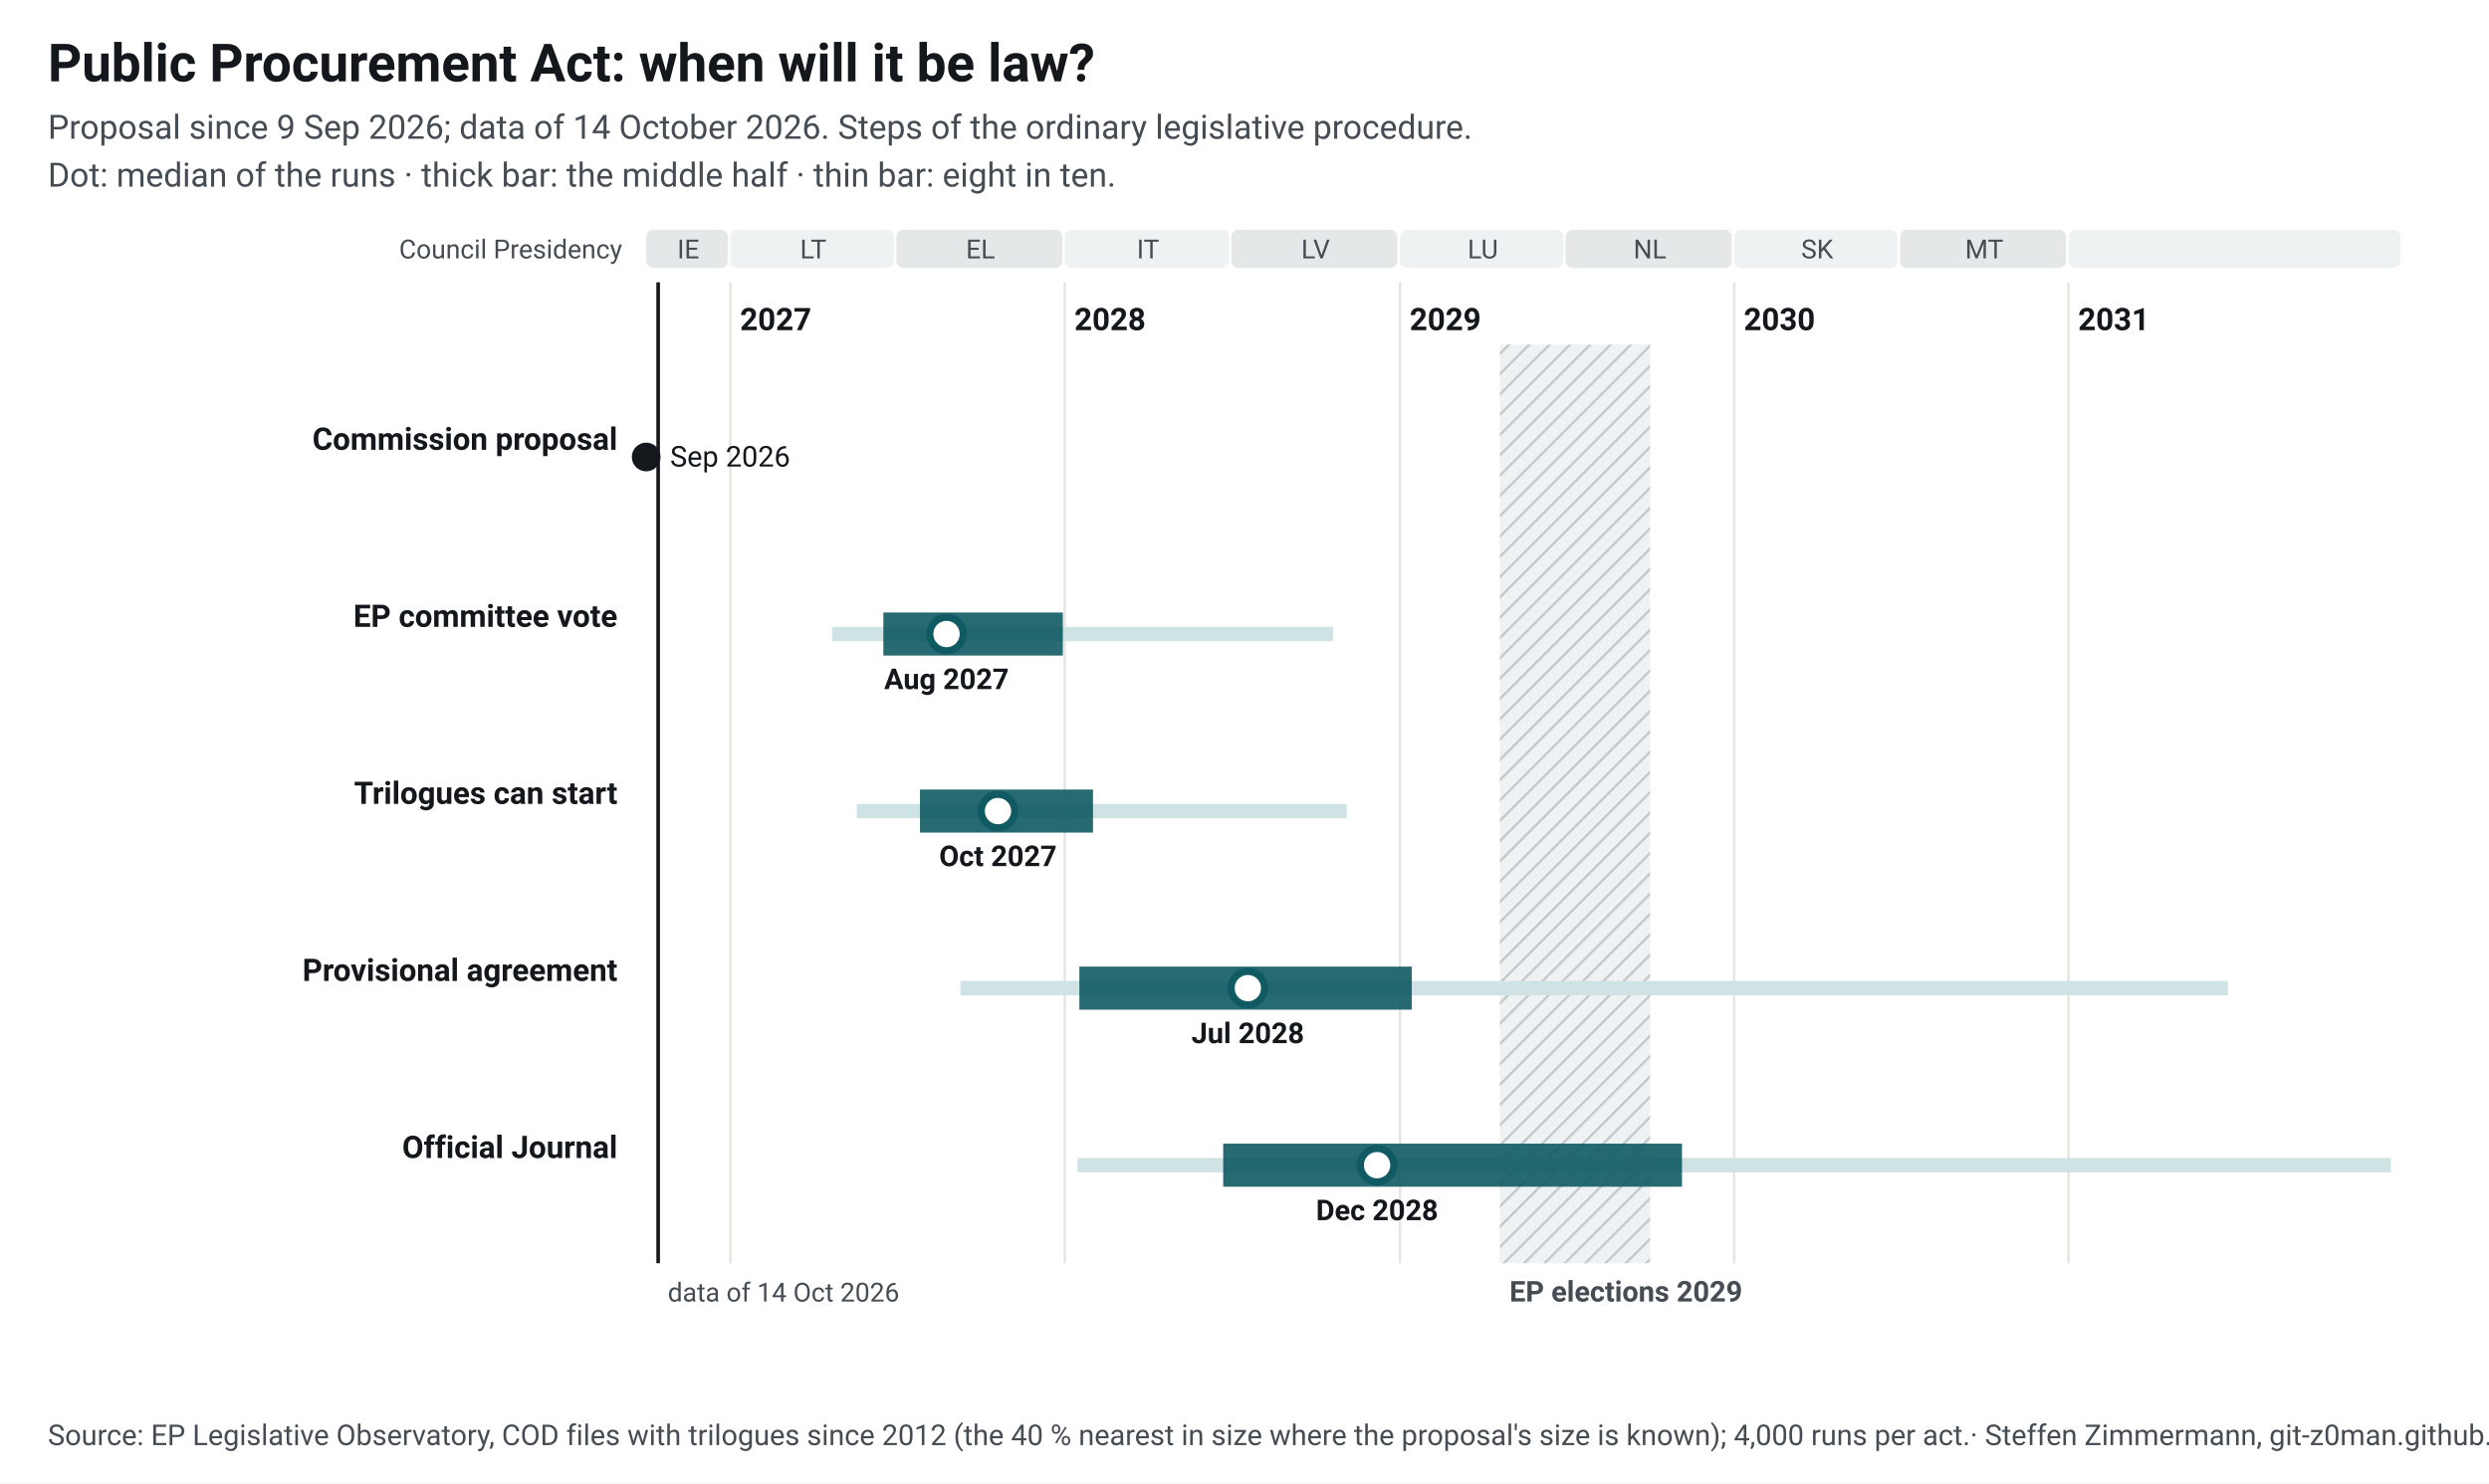
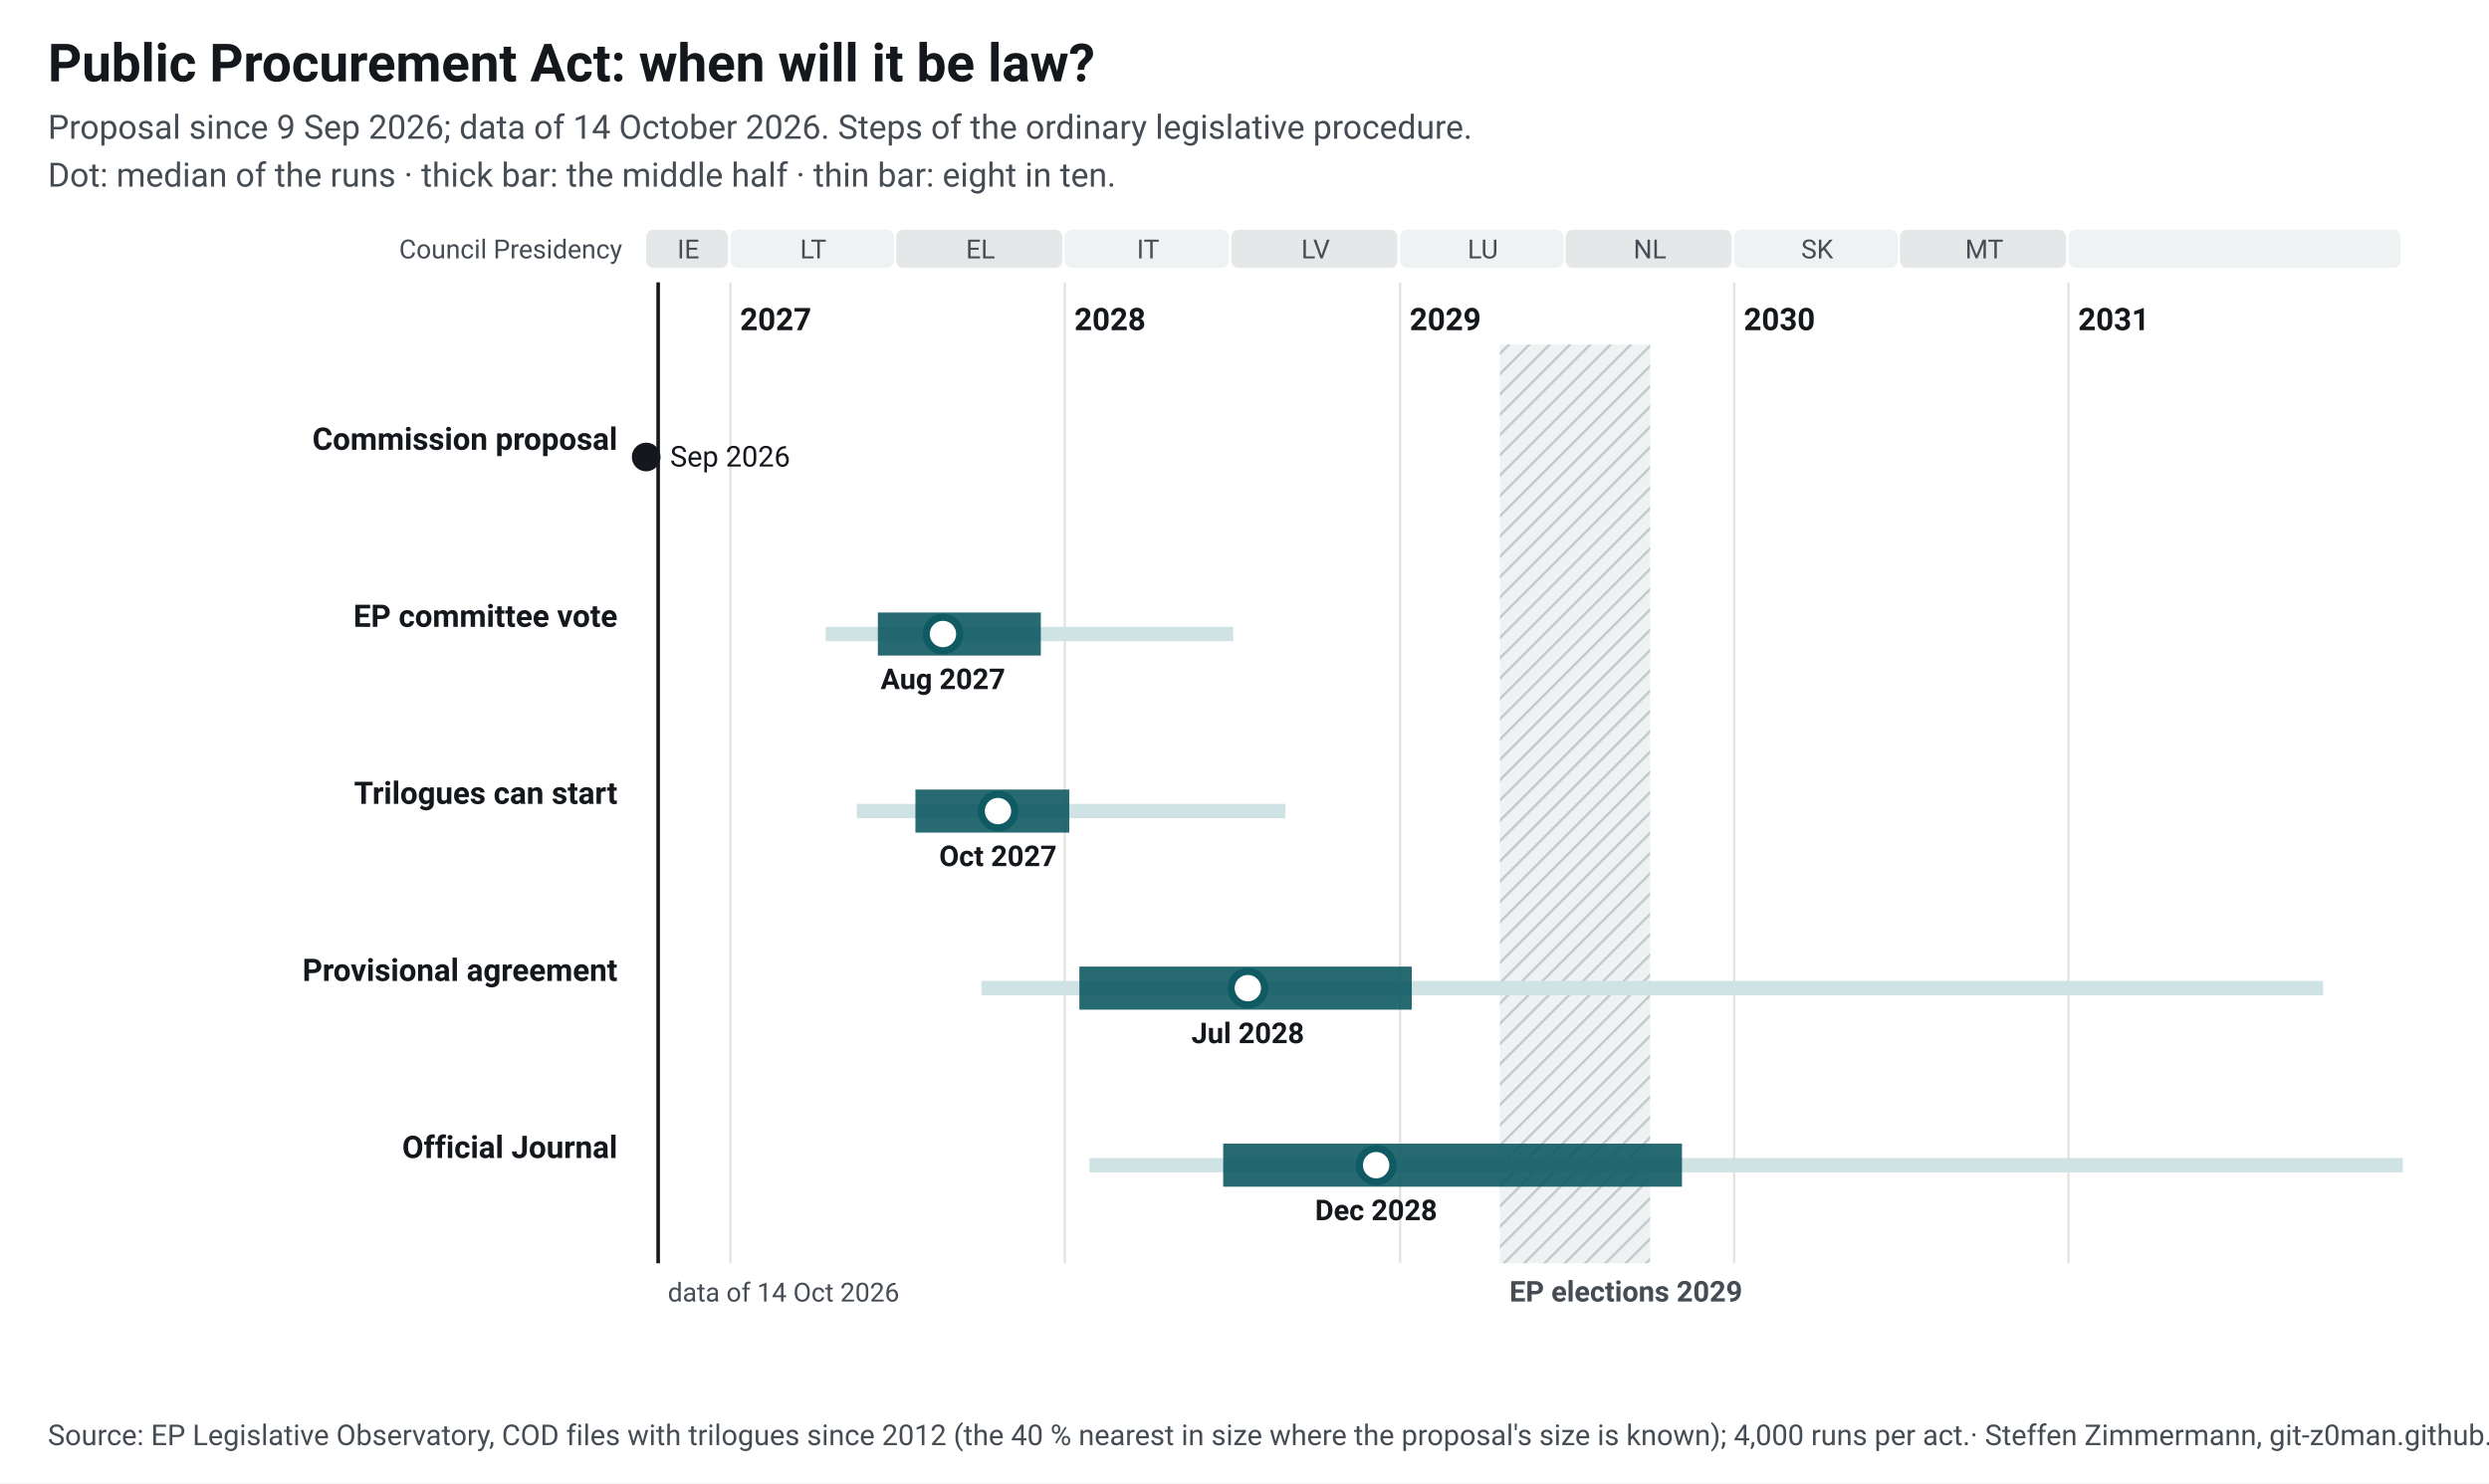
<svg xmlns="http://www.w3.org/2000/svg" width="1040" height="620" viewBox="0 0 1040 620" font-family="&quot;Source Sans 3&quot;, system-ui, -apple-system, Segoe UI, Roboto, Arial, sans-serif" font-size="13">
  <style>.ink{fill:#14181c}.mu{fill:#454c53}.gr{stroke:#e3e5e1;stroke-width:1}.pa{fill:#eef2f2}.pb{fill:#e4e8e9}.hb{fill:#eef2f2}.hl{stroke:#c3c9cc}.wt{fill:#454c53}.pt{fill:#14181c;paint-order:stroke;stroke:#fff;stroke-width:4px;stroke-linejoin:round}.pl{stroke:#14181c}.td{stroke:#14181c;stroke-width:1.5}.b50{fill:#0f5a63;opacity:.9}.b80{fill:#cfe2e4}.med{fill:#fff;stroke:#0f5a63}.fx{fill:#14181c}.c1{stroke:#0f5a63}.c2{stroke:#454c53;stroke-dasharray:7 4}a text{fill:#0f5a63}.nl-pending{fill:#0f5a63}.nl-adopted{fill:#5b646b}.nl-plan{fill:#fff;stroke:#14181c}.nl-open{fill:none;stroke:#14181c}.nl-q{fill:#14181c}.nl-row{stroke:#e3e5e1;stroke-width:.6}.nl-g-announced{fill:#f1f2f3}.nl-g-pending{fill:#e3eeef}.nl-g-adopted{fill:#eef2f2}</style>
  <rect width="1040" height="620" fill="#fff" />
  <text x="20" y="34" font-size="22" font-weight="700" class="ink">Public Procurement Act: when will it be law?</text>
  <text x="20" y="58" font-size="14" class="mu">Proposal since 9 Sep 2026; data of 14 October 2026. Steps of the ordinary legislative procedure.</text>
  <text x="20" y="78" font-size="14" class="mu">Dot: median of the runs · thick bar: the middle half · thin bar: eight in ten.</text>
  <g transform="translate(20,92)">
    <defs>
      <pattern id="hatch" width="6" height="6" patternUnits="userSpaceOnUse" patternTransform="rotate(45)">
        <rect width="6" height="6" class="hb" />
        <line x1="0" y1="0" x2="0" y2="6" class="hl" stroke-width="2" />
      </pattern>
    </defs>
    <rect x="250.0" y="4" width="34.2" height="16" rx="3" class="pb" data-tip="Council Presidency: IE, Jul 2026 to Dec 2026" />
    <text x="267.6" y="16" text-anchor="middle" font-size="11" class="mu">IE</text>
    <rect x="285.2" y="4" width="68.3" height="16" rx="3" class="pa" data-tip="Council Presidency: LT, Jan 2027 to Jun 2027" />
    <text x="319.8" y="16" text-anchor="middle" font-size="11" class="mu">LT</text>
    <rect x="354.5" y="4" width="69.4" height="16" rx="3" class="pb" data-tip="Council Presidency: EL, Jul 2027 to Dec 2027" />
    <text x="389.7" y="16" text-anchor="middle" font-size="11" class="mu">EL</text>
    <rect x="424.9" y="4" width="68.6" height="16" rx="3" class="pa" data-tip="Council Presidency: IT, Jan 2028 to Jun 2028" />
    <text x="459.7" y="16" text-anchor="middle" font-size="11" class="mu">IT</text>
    <rect x="494.5" y="4" width="69.4" height="16" rx="3" class="pb" data-tip="Council Presidency: LV, Jul 2028 to Dec 2028" />
    <text x="529.7" y="16" text-anchor="middle" font-size="11" class="mu">LV</text>
    <rect x="565.0" y="4" width="68.3" height="16" rx="3" class="pa" data-tip="Council Presidency: LU, Jan 2029 to Jun 2029" />
    <text x="599.6" y="16" text-anchor="middle" font-size="11" class="mu">LU</text>
    <rect x="634.2" y="4" width="69.4" height="16" rx="3" class="pb" data-tip="Council Presidency: NL, Jul 2029 to Dec 2029" />
    <text x="669.4" y="16" text-anchor="middle" font-size="11" class="mu">NL</text>
    <rect x="704.6" y="4" width="68.3" height="16" rx="3" class="pa" data-tip="Council Presidency: SK, Jan 2030 to Jun 2030" />
    <text x="739.3" y="16" text-anchor="middle" font-size="11" class="mu">SK</text>
    <rect x="773.9" y="4" width="69.4" height="16" rx="3" class="pb" data-tip="Council Presidency: MT, Jul 2030 to Dec 2030" />
    <text x="809.1" y="16" text-anchor="middle" font-size="11" class="mu">MT</text>
    <rect x="844.3" y="4" width="138.7" height="16" rx="3" class="pa" data-tip="Council Presidency: not decided, Jan 2031 to Dec 2031" />
    <text x="914.2" y="16" text-anchor="middle" font-size="11" class="mu" />
    <line x1="285.2" y1="26" x2="285.2" y2="436" class="gr" />
    <text x="289.2" y="46" font-weight="600" class="ink">2027</text>
    <line x1="424.9" y1="26" x2="424.9" y2="436" class="gr" />
    <text x="428.9" y="46" font-weight="600" class="ink">2028</text>
    <line x1="565.0" y1="26" x2="565.0" y2="436" class="gr" />
    <text x="569.0" y="46" font-weight="600" class="ink">2029</text>
    <line x1="704.6" y1="26" x2="704.6" y2="436" class="gr" />
    <text x="708.6" y="46" font-weight="600" class="ink">2030</text>
    <line x1="844.3" y1="26" x2="844.3" y2="436" class="gr" />
    <text x="848.3" y="46" font-weight="600" class="ink">2031</text>
    <rect x="606.7" y="52" width="62.8" height="384" fill="url(#hatch)" data-tip="European elections 2029: Parliament does no legislative work from its last session in April until the new committees vote again in October (assumption, as in 2024; the dates are not set yet)." />
    <text x="610.7" y="452" font-size="12" font-weight="600" class="wt">EP elections 2029</text>
    <text x="240" y="16" text-anchor="end" font-size="11" class="mu">Council Presidency</text>
    <line x1="255.0" y1="26" x2="255.0" y2="436" class="td" />
    <text x="259.0" y="452" font-size="11" class="mu">data of 14 Oct 2026</text>
    <text x="238" y="96.0" text-anchor="end" font-weight="600" class="ink lnk">Commission proposal</text>
    <circle cx="250.0" cy="99.0" r="6" class="fx" data-tip="Commission proposal: 9 Sep 2026" />
    <text x="260.0" y="103.0" font-size="12" class="ink">Sep 2026</text>
    <text x="238" y="170.0" text-anchor="end" font-weight="600" class="ink lnk">EP committee vote</text>
-     <rect x="327.7" y="170.0" width="209.3" height="6" class="b80" data-tip="EP committee vote: median Aug 2027; half of the runs Jun 2027 to Dec 2027; eight in ten Apr 2027 to Oct 2028" />
-     <rect x="349.1" y="164.0" width="75.0" height="18" class="b50" data-tip="EP committee vote: median Aug 2027; half of the runs Jun 2027 to Dec 2027; eight in ten Apr 2027 to Oct 2028" />
-     <circle cx="375.5" cy="173.0" r="7" class="med" stroke-width="3" data-tip="EP committee vote: median Aug 2027; half of the runs Jun 2027 to Dec 2027; eight in ten Apr 2027 to Oct 2028" />
-     <text x="375.5" y="196.0" text-anchor="middle" font-size="12" font-weight="600" class="ink">Aug 2027</text>
+     <rect x="325.0" y="170.0" width="170.3" height="6" class="b80" data-tip="EP committee vote: median Aug 2027; half of the runs Jun 2027 to Dec 2027; eight in ten Apr 2027 to Jul 2028" />
+     <rect x="346.8" y="164.0" width="68.1" height="18" class="b50" data-tip="EP committee vote: median Aug 2027; half of the runs Jun 2027 to Dec 2027; eight in ten Apr 2027 to Jul 2028" />
+     <circle cx="374.0" cy="173.0" r="7" class="med" stroke-width="3" data-tip="EP committee vote: median Aug 2027; half of the runs Jun 2027 to Dec 2027; eight in ten Apr 2027 to Jul 2028" />
+     <text x="374.0" y="196.0" text-anchor="middle" font-size="12" font-weight="600" class="ink">Aug 2027</text>
    <text x="238" y="244.0" text-anchor="end" font-weight="600" class="ink lnk">Trilogues can start</text>
-     <rect x="338.0" y="244.0" width="204.7" height="6" class="b80" data-tip="Trilogues can start: median Oct 2027; half of the runs Jul 2027 to Feb 2028; eight in ten May 2027 to Nov 2028" />
-     <rect x="364.4" y="238.0" width="72.3" height="18" class="b50" data-tip="Trilogues can start: median Oct 2027; half of the runs Jul 2027 to Feb 2028; eight in ten May 2027 to Nov 2028" />
-     <circle cx="397.0" cy="247.0" r="7" class="med" stroke-width="3" data-tip="Trilogues can start: median Oct 2027; half of the runs Jul 2027 to Feb 2028; eight in ten May 2027 to Nov 2028" />
+     <rect x="338.0" y="244.0" width="179.1" height="6" class="b80" data-tip="Trilogues can start: median Oct 2027; half of the runs Jul 2027 to Jan 2028; eight in ten May 2027 to Aug 2028" />
+     <rect x="362.5" y="238.0" width="64.3" height="18" class="b50" data-tip="Trilogues can start: median Oct 2027; half of the runs Jul 2027 to Jan 2028; eight in ten May 2027 to Aug 2028" />
+     <circle cx="397.0" cy="247.0" r="7" class="med" stroke-width="3" data-tip="Trilogues can start: median Oct 2027; half of the runs Jul 2027 to Jan 2028; eight in ten May 2027 to Aug 2028" />
    <text x="397.0" y="270.0" text-anchor="middle" font-size="12" font-weight="600" class="ink">Oct 2027</text>
    <text x="238" y="318.0" text-anchor="end" font-weight="600" class="ink lnk">Provisional agreement</text>
-     <rect x="381.3" y="318.0" width="529.6" height="6" class="b80" data-tip="Provisional agreement: median Jul 2028; half of the runs Jan 2028 to Jan 2029; eight in ten Sep 2027 to Jun 2031" />
-     <rect x="431.0" y="312.0" width="138.9" height="18" class="b50" data-tip="Provisional agreement: median Jul 2028; half of the runs Jan 2028 to Jan 2029; eight in ten Sep 2027 to Jun 2031" />
-     <circle cx="501.4" cy="321.0" r="7" class="med" stroke-width="3" data-tip="Provisional agreement: median Jul 2028; half of the runs Jan 2028 to Jan 2029; eight in ten Sep 2027 to Jun 2031" />
+     <rect x="390.1" y="318.0" width="560.6" height="6" class="b80" data-tip="Provisional agreement: median Jul 2028; half of the runs Jan 2028 to Jan 2029; eight in ten Oct 2027 to Oct 2031" />
+     <rect x="431.0" y="312.0" width="138.9" height="18" class="b50" data-tip="Provisional agreement: median Jul 2028; half of the runs Jan 2028 to Jan 2029; eight in ten Oct 2027 to Oct 2031" />
+     <circle cx="501.4" cy="321.0" r="7" class="med" stroke-width="3" data-tip="Provisional agreement: median Jul 2028; half of the runs Jan 2028 to Jan 2029; eight in ten Oct 2027 to Oct 2031" />
    <text x="501.4" y="344.0" text-anchor="middle" font-size="12" font-weight="600" class="ink">Jul 2028</text>
    <text x="238" y="392.0" text-anchor="end" font-weight="600" class="ink lnk">Official Journal</text>
-     <rect x="430.2" y="392.0" width="548.8" height="6" class="b80" data-tip="Official Journal: median Dec 2028; half of the runs Jun 2028 to Nov 2029; eight in ten Jan 2028 to Dec 2031" />
-     <rect x="491.1" y="386.0" width="191.7" height="18" class="b50" data-tip="Official Journal: median Dec 2028; half of the runs Jun 2028 to Nov 2029; eight in ten Jan 2028 to Dec 2031" />
-     <circle cx="555.4" cy="395.0" r="7" class="med" stroke-width="3" data-tip="Official Journal: median Dec 2028; half of the runs Jun 2028 to Nov 2029; eight in ten Jan 2028 to Dec 2031" />
-     <text x="555.4" y="418.0" text-anchor="middle" font-size="12" font-weight="600" class="ink">Dec 2028</text>
+     <rect x="435.2" y="392.0" width="548.8" height="6" class="b80" data-tip="Official Journal: median Dec 2028; half of the runs Jun 2028 to Nov 2029; eight in ten Jan 2028 to Jan 2032" />
+     <rect x="491.1" y="386.0" width="191.7" height="18" class="b50" data-tip="Official Journal: median Dec 2028; half of the runs Jun 2028 to Nov 2029; eight in ten Jan 2028 to Jan 2032" />
+     <circle cx="555.0" cy="395.0" r="7" class="med" stroke-width="3" data-tip="Official Journal: median Dec 2028; half of the runs Jun 2028 to Nov 2029; eight in ten Jan 2028 to Jan 2032" />
+     <text x="555.0" y="418.0" text-anchor="middle" font-size="12" font-weight="600" class="ink">Dec 2028</text>
  </g>
  <text x="20" y="604" font-size="12" class="mu">Source: EP Legislative Observatory, COD files with trilogues since 2012 (the 40 % nearest in size where the proposal's size is known); 4,000 runs per act.<tspan> · Steffen Zimmermann, git-z0man.github.io/eu-regulation-timeline, CC BY 4.0</tspan>
  </text>
</svg>
